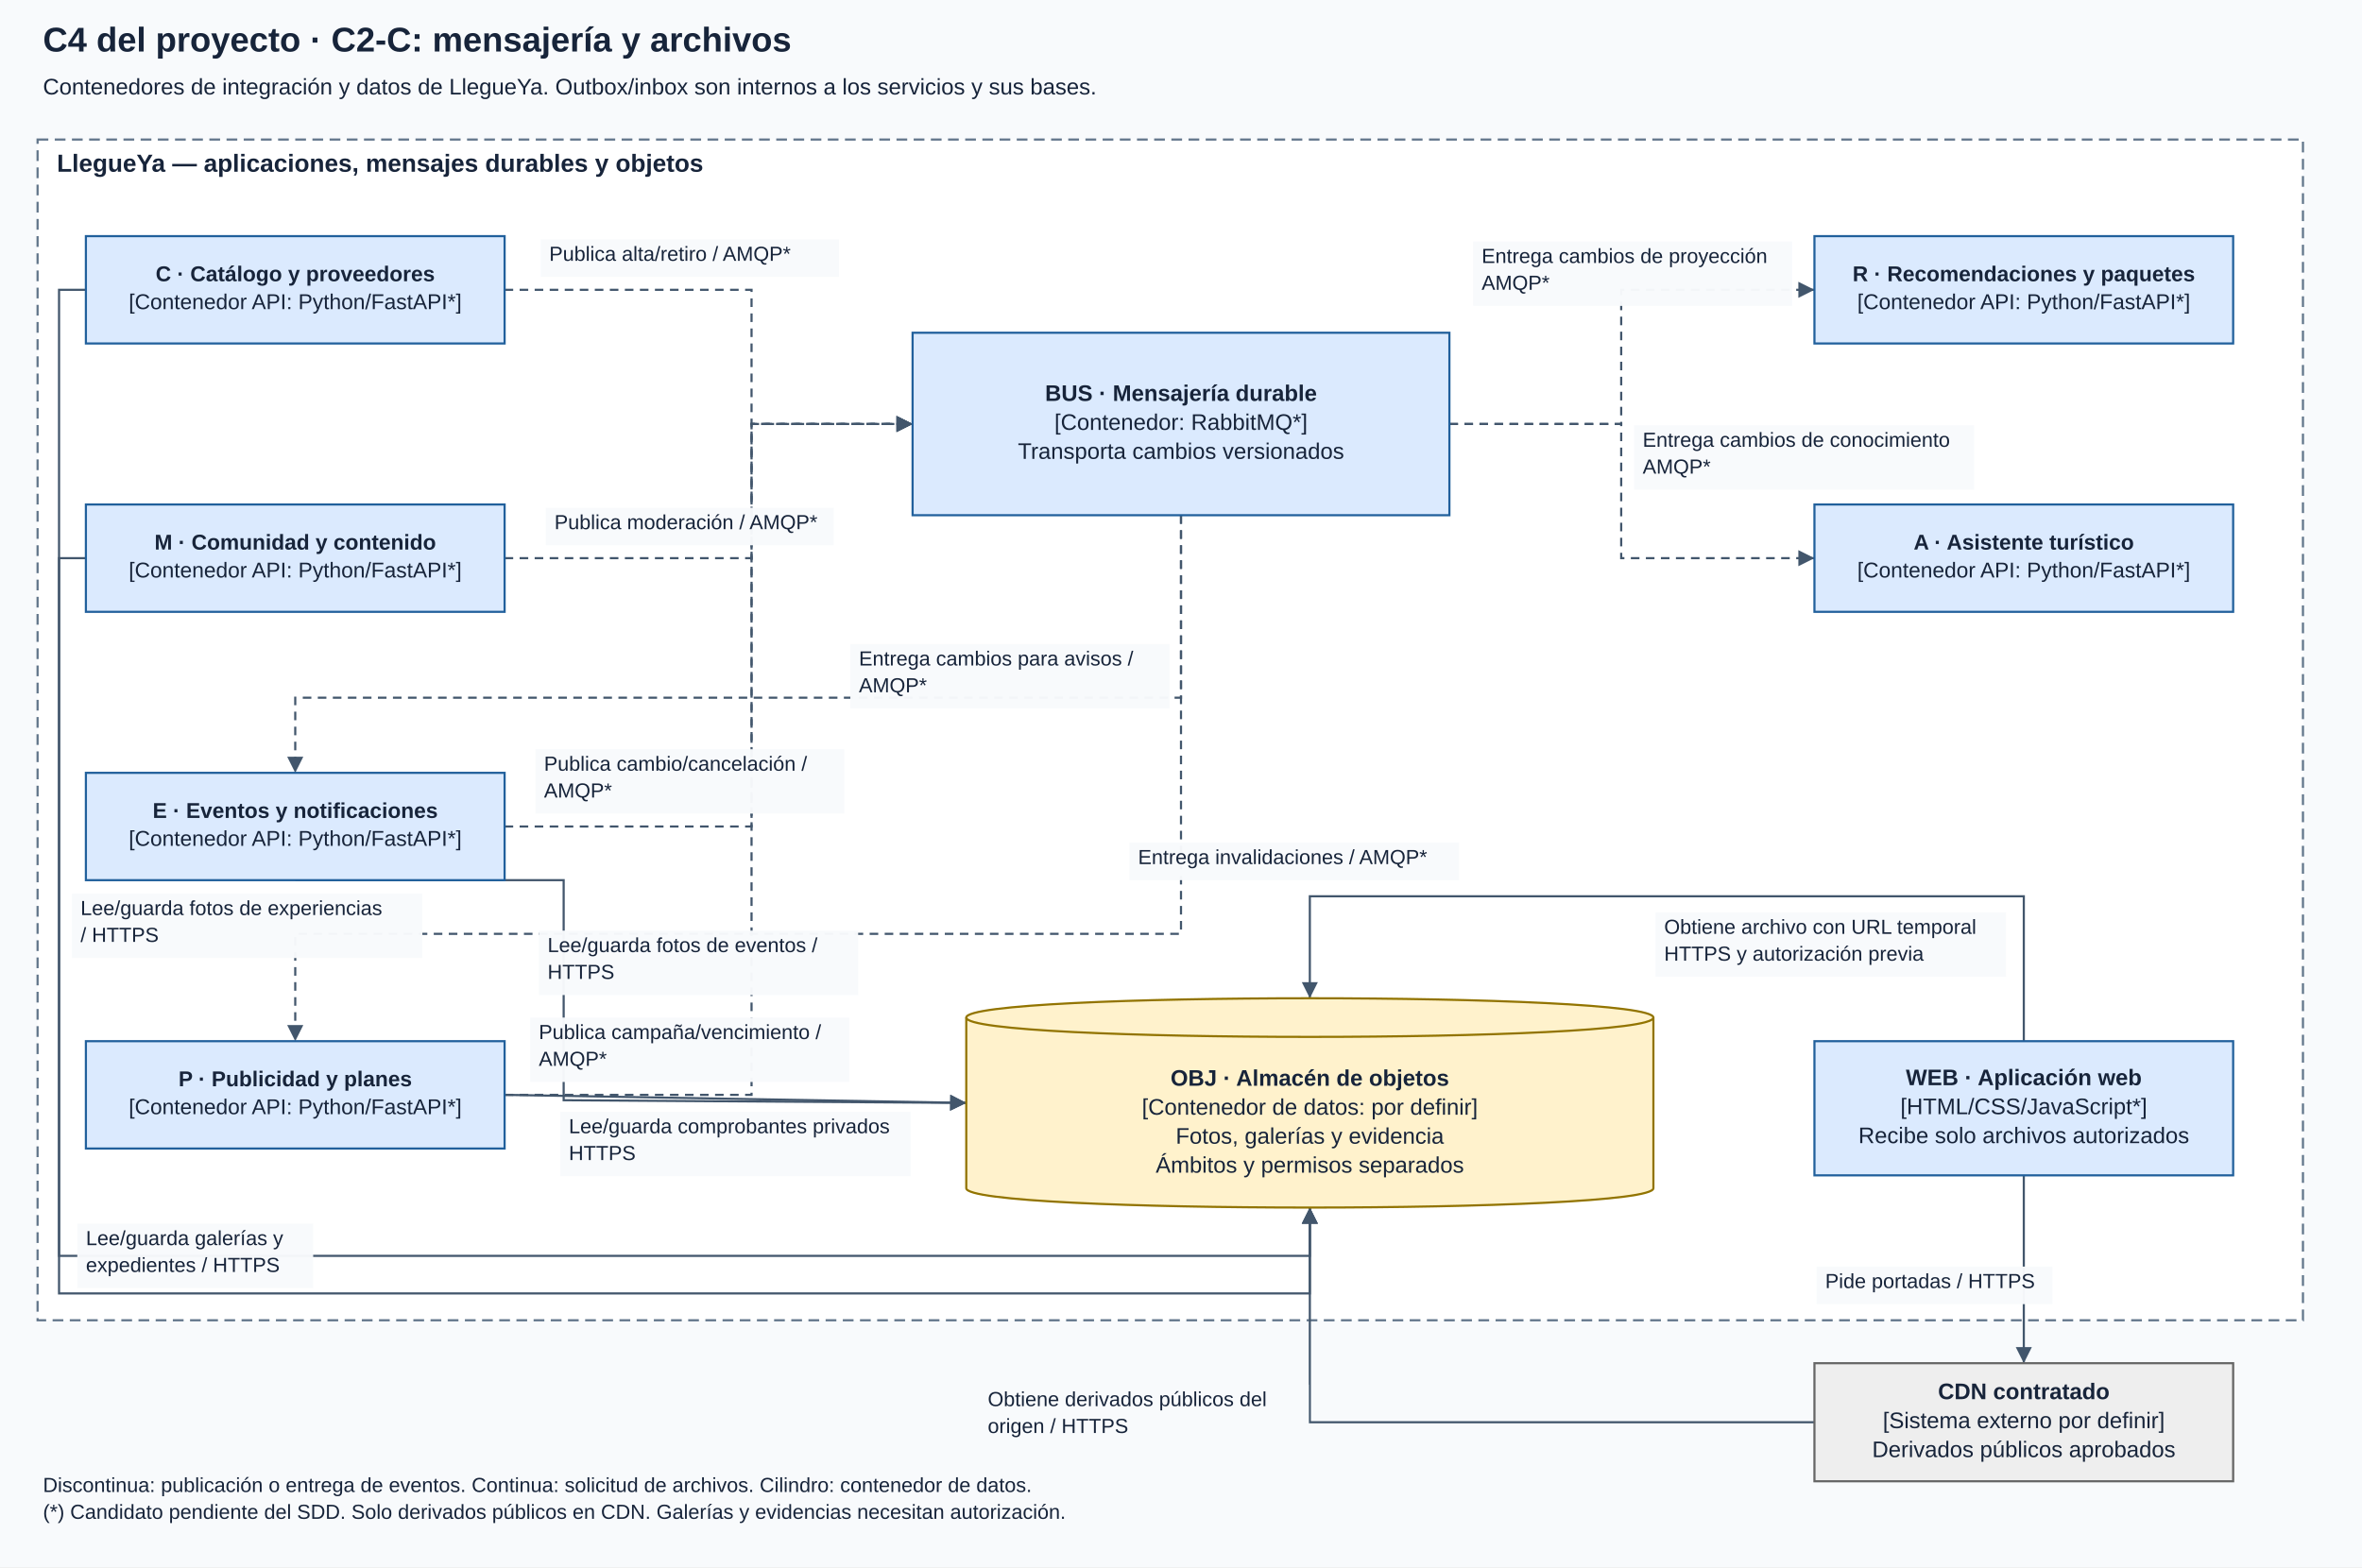
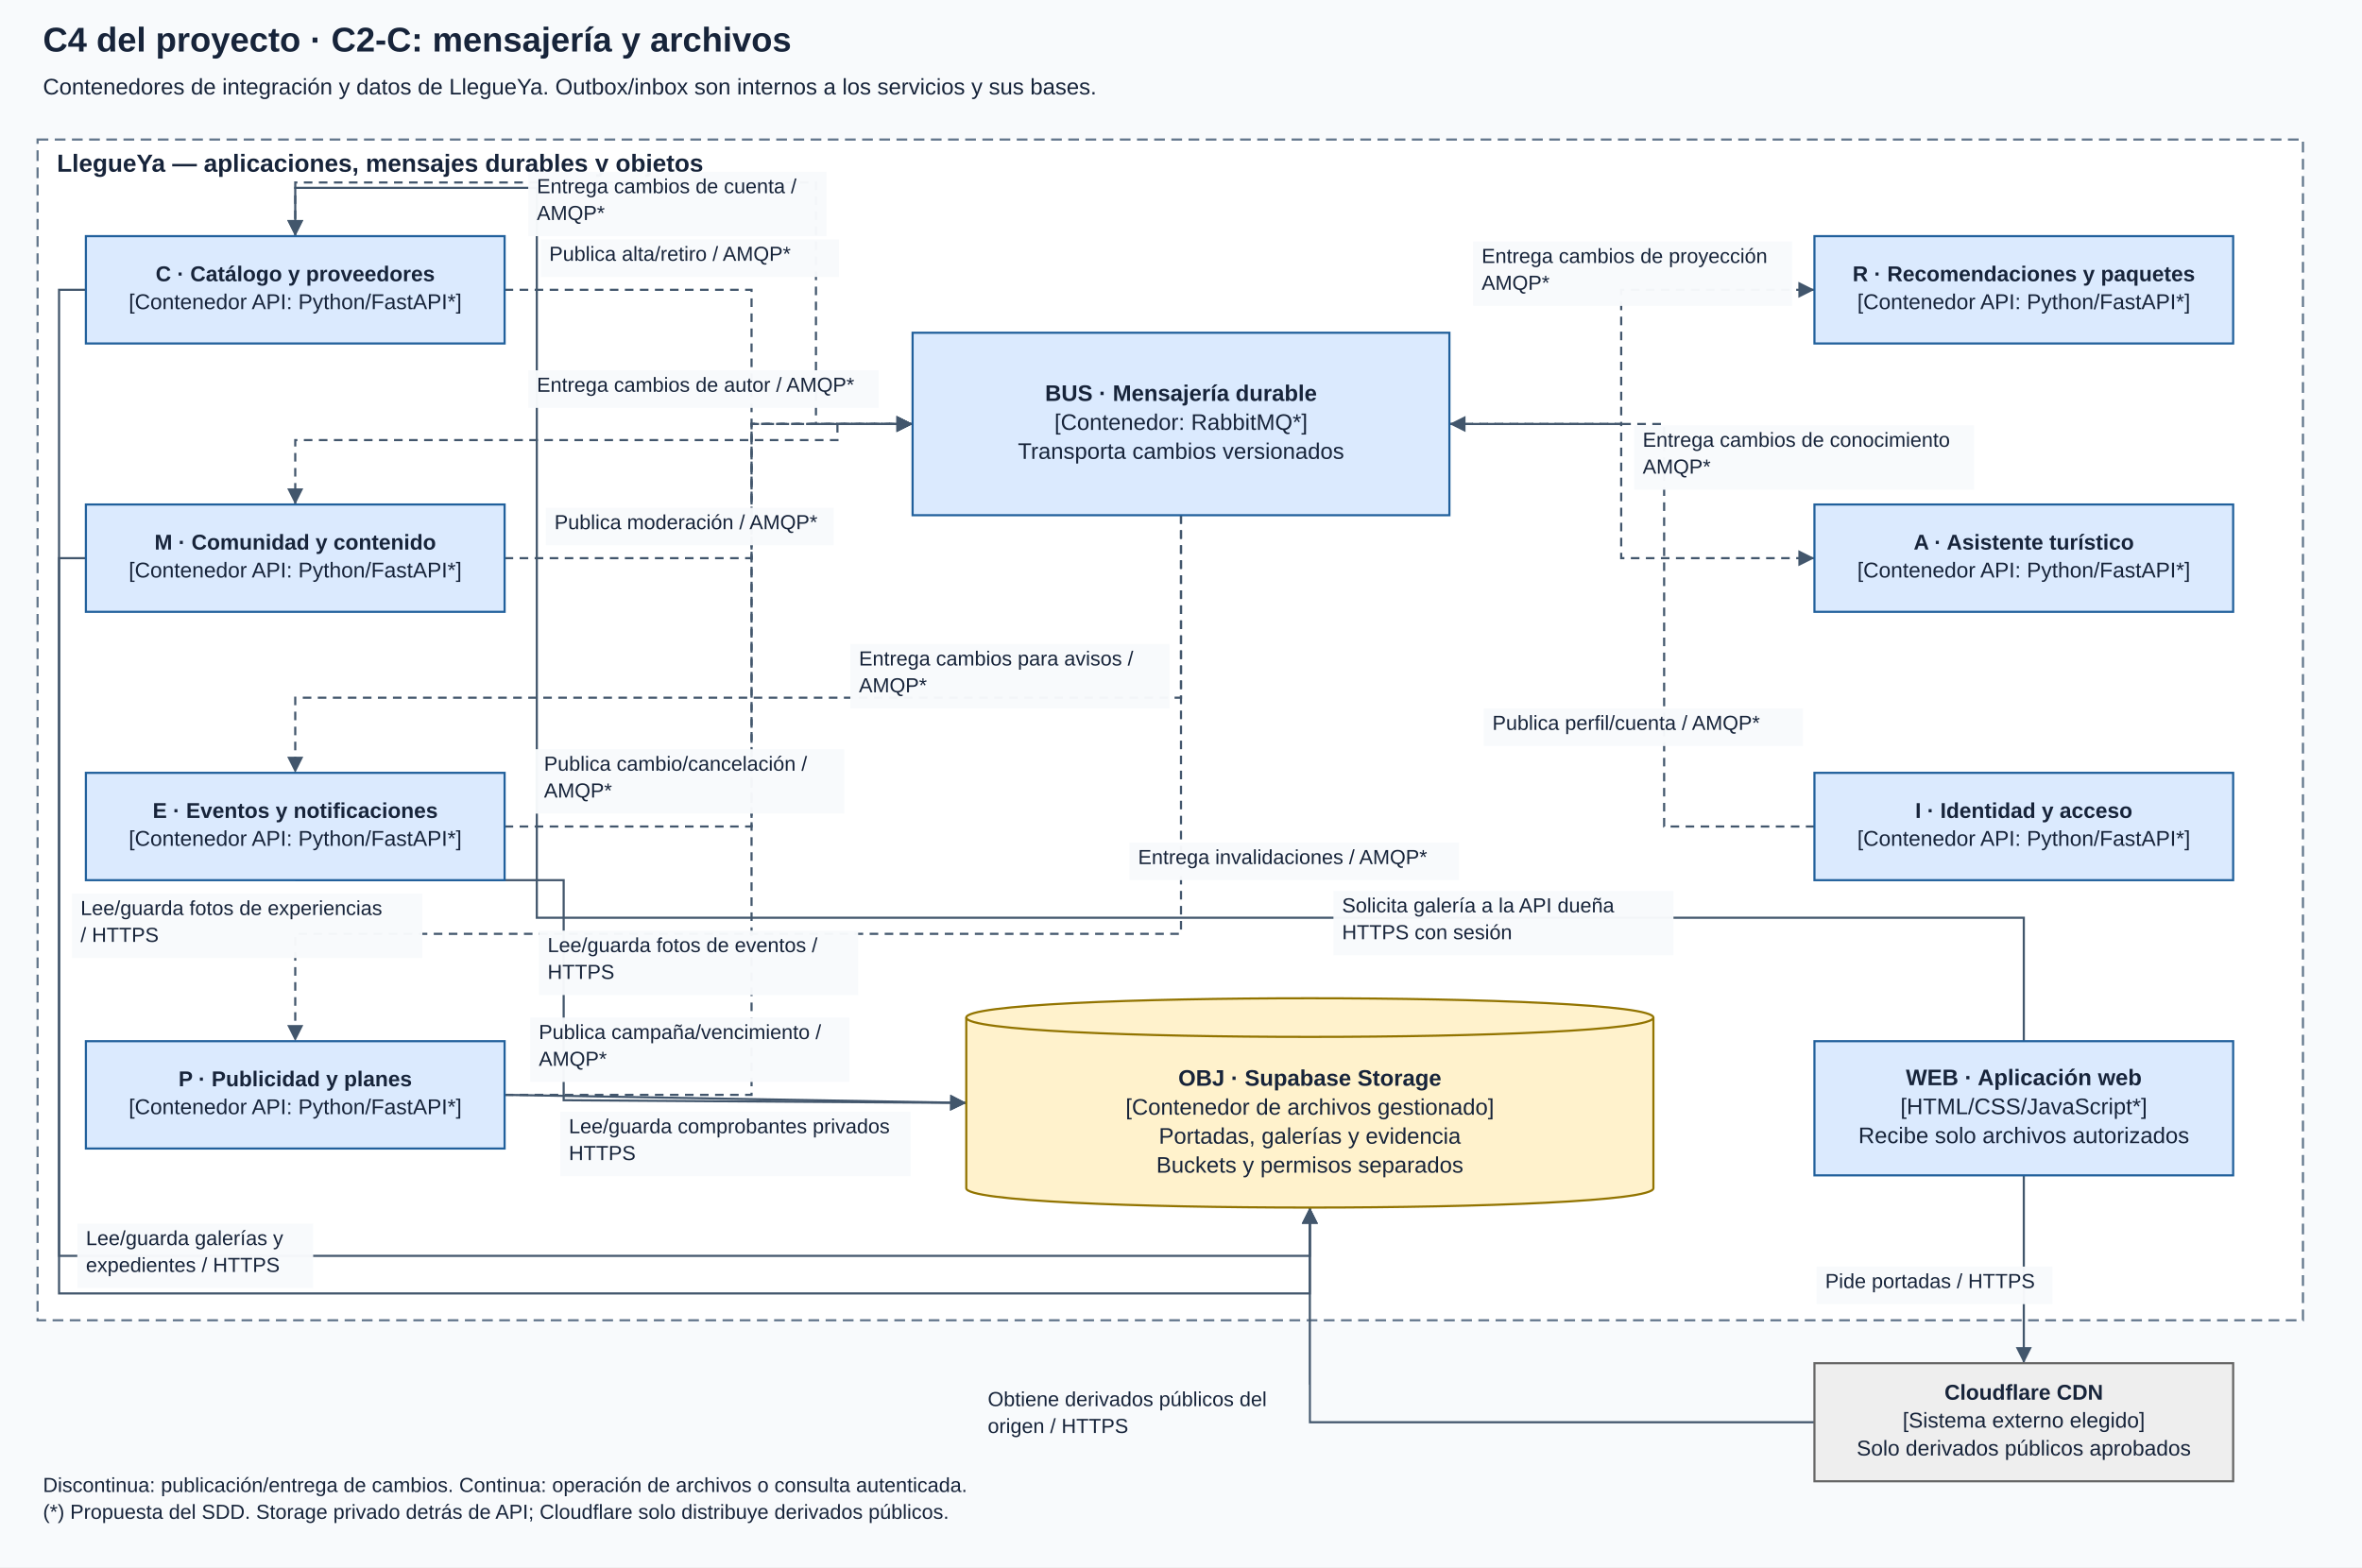
<svg xmlns="http://www.w3.org/2000/svg" width="2200" height="1460" viewBox="0 0 2200 1460" role="img" aria-label="C4 del proyecto · C2-C: mensajería y archivos">
  <defs>
    <marker id="arrow" viewBox="0 0 12 12" refX="11" refY="6" markerWidth="9" markerHeight="9" orient="auto-start-reverse">
      <path d="M1,1 L11,6 L1,11 Z" fill="#42566c" />
    </marker>
    <marker id="realize" viewBox="0 0 14 14" refX="13" refY="7" markerWidth="12" markerHeight="12" orient="auto-start-reverse">
      <path d="M1,1 L13,7 L1,13 Z" fill="white" stroke="#42566c" stroke-width="1.5" />
    </marker>
  </defs>
  <rect width="100%" height="100%" fill="#f8fafc" />
  <g font-family="Arial, sans-serif" fill="#17243a">
    <text x="40" y="48" font-size="32" text-anchor="start" font-weight="bold">C4 del proyecto · C2-C: mensajería y archivos</text>
    <text x="40" y="88" font-size="21" text-anchor="start">Contenedores de integración y datos de LlegueYa. Outbox/inbox son internos a los servicios y sus bases.</text>
    <rect x="35" y="130" width="2110" height="1100" fill="white" stroke="#61758a" stroke-width="2" stroke-dasharray="10 6" />
    <text x="53" y="160" font-size="23" text-anchor="start" font-weight="bold">LlegueYa — aplicaciones, mensajes durables y objetos</text>
    <path d="M470,270.0 L700,270.0 L700,395 L850,395.0" fill="none" stroke="#42566c" stroke-width="2" stroke-dasharray="8 6" marker-end="url(#arrow)" />
    <path d="M470,520.0 L700,520.0 L700,395 L850,395.0" fill="none" stroke="#42566c" stroke-width="2" stroke-dasharray="8 6" marker-end="url(#arrow)" />
    <path d="M470,770.0 L700,770.0 L700,395 L850,395.0" fill="none" stroke="#42566c" stroke-width="2" stroke-dasharray="8 6" marker-end="url(#arrow)" />
    <path d="M470,1020.0 L700,1020.0 L700,395 L850,395.0" fill="none" stroke="#42566c" stroke-width="2" stroke-dasharray="8 6" marker-end="url(#arrow)" />
    <path d="M1350,395.0 L1510,395 L1510,270 L1690,270.0" fill="none" stroke="#42566c" stroke-width="2" stroke-dasharray="8 6" marker-end="url(#arrow)" />
    <path d="M1350,395.0 L1510,395 L1510,520 L1690,520.0" fill="none" stroke="#42566c" stroke-width="2" stroke-dasharray="8 6" marker-end="url(#arrow)" />
    <path d="M1100.0,480 L1100,650 L275,650 L275.0,720" fill="none" stroke="#42566c" stroke-width="2" stroke-dasharray="8 6" marker-end="url(#arrow)" />
    <path d="M1100.0,480 L1100,870 L275,870 L275.0,970" fill="none" stroke="#42566c" stroke-width="2" stroke-dasharray="8 6" marker-end="url(#arrow)" />
    <path d="M80,270.0 L55,270.0 L55,1170 L1220,1170 L1220.0,1125" fill="none" stroke="#42566c" stroke-width="2" marker-end="url(#arrow)" />
    <path d="M80,520.0 L55,520.0 L55,1205 L1220,1205 L1220.0,1125" fill="none" stroke="#42566c" stroke-width="2" marker-end="url(#arrow)" />
    <path d="M275.0,820 L525,820 L525,1025 L900,1027.5" fill="none" stroke="#42566c" stroke-width="2" marker-end="url(#arrow)" />
    <path d="M470,1020.0 L900,1027.5" fill="none" stroke="#42566c" stroke-width="2" marker-end="url(#arrow)" />
-     <path d="M1885.0,970 L1885,835 L1220,835 L1220.0,930" fill="none" stroke="#42566c" stroke-width="2" marker-end="url(#arrow)" />
    <path d="M1885.0,1095 L1885.0,1270" fill="none" stroke="#42566c" stroke-width="2" marker-end="url(#arrow)" />
    <path d="M1690,1325.0 L1220,1325 L1220.0,1125" fill="none" stroke="#42566c" stroke-width="2" marker-end="url(#arrow)" />
+     <path d="M1690,770.0 L1550,770 L1550,395 L1350,395.0" fill="none" stroke="#42566c" stroke-width="2" stroke-dasharray="8 6" marker-end="url(#arrow)" />
+     <path d="M850,395.0 L760,395 L760,170 L275,170 L275.0,220" fill="none" stroke="#42566c" stroke-width="2" stroke-dasharray="8 6" marker-end="url(#arrow)" />
+     <path d="M850,395.0 L780,395 L780,410 L275,410 L275.0,470" fill="none" stroke="#42566c" stroke-width="2" stroke-dasharray="8 6" marker-end="url(#arrow)" />
+     <path d="M1885.0,970 L1885,855 L500,855 L500,175 L275,175 L275.0,220" fill="none" stroke="#42566c" stroke-width="2" marker-end="url(#arrow)" />
    <rect x="80" y="220" width="390" height="100" fill="#dbeafe" stroke="#21609c" stroke-width="2" />
    <text x="275.0" y="262.0" font-size="20" text-anchor="middle" font-weight="bold">C · Catálogo y proveedores</text>
    <text x="275.0" y="288.0" font-size="20" text-anchor="middle">[Contenedor API: Python/FastAPI*]</text>
    <rect x="80" y="470" width="390" height="100" fill="#dbeafe" stroke="#21609c" stroke-width="2" />
    <text x="275.0" y="512.0" font-size="20" text-anchor="middle" font-weight="bold">M · Comunidad y contenido</text>
    <text x="275.0" y="538.0" font-size="20" text-anchor="middle">[Contenedor API: Python/FastAPI*]</text>
    <rect x="80" y="720" width="390" height="100" fill="#dbeafe" stroke="#21609c" stroke-width="2" />
    <text x="275.0" y="762.0" font-size="20" text-anchor="middle" font-weight="bold">E · Eventos y notificaciones</text>
    <text x="275.0" y="788.0" font-size="20" text-anchor="middle">[Contenedor API: Python/FastAPI*]</text>
    <rect x="80" y="970" width="390" height="100" fill="#dbeafe" stroke="#21609c" stroke-width="2" />
    <text x="275.0" y="1012.0" font-size="20" text-anchor="middle" font-weight="bold">P · Publicidad y planes</text>
    <text x="275.0" y="1038.0" font-size="20" text-anchor="middle">[Contenedor API: Python/FastAPI*]</text>
    <rect x="1690" y="220" width="390" height="100" fill="#dbeafe" stroke="#21609c" stroke-width="2" />
    <text x="1885.0" y="262.0" font-size="20" text-anchor="middle" font-weight="bold">R · Recomendaciones y paquetes</text>
    <text x="1885.0" y="288.0" font-size="20" text-anchor="middle">[Contenedor API: Python/FastAPI*]</text>
    <rect x="1690" y="470" width="390" height="100" fill="#dbeafe" stroke="#21609c" stroke-width="2" />
    <text x="1885.0" y="512.0" font-size="20" text-anchor="middle" font-weight="bold">A · Asistente turístico</text>
    <text x="1885.0" y="538.0" font-size="20" text-anchor="middle">[Contenedor API: Python/FastAPI*]</text>
    <rect x="850" y="310" width="500" height="170" fill="#dbeafe" stroke="#21609c" stroke-width="2" />
    <text x="1100.0" y="373.5" font-size="21" text-anchor="middle" font-weight="bold">BUS · Mensajería durable</text>
    <text x="1100.0" y="400.5" font-size="21" text-anchor="middle">[Contenedor: RabbitMQ*]</text>
    <text x="1100.0" y="427.5" font-size="21" text-anchor="middle">Transporta cambios versionados</text>
    <path d="M900,948 C900,924 1540,924 1540,948 L1540,1107 C1540,1131 900,1131 900,1107 Z" fill="#fff2cc" stroke="#927400" stroke-width="2" />
    <path d="M900,948 C900,972 1540,972 1540,948" fill="none" stroke="#927400" stroke-width="2" />
-     <text x="1220.0" y="1011.5" font-size="21" text-anchor="middle" font-weight="bold">OBJ · Almacén de objetos</text>
-     <text x="1220.0" y="1038.5" font-size="21" text-anchor="middle">[Contenedor de datos: por definir]</text>
-     <text x="1220.0" y="1065.5" font-size="21" text-anchor="middle">Fotos, galerías y evidencia</text>
-     <text x="1220.0" y="1092.5" font-size="21" text-anchor="middle">Ámbitos y permisos separados</text>
+     <text x="1220.0" y="1011.5" font-size="21" text-anchor="middle" font-weight="bold">OBJ · Supabase Storage</text>
+     <text x="1220.0" y="1038.5" font-size="21" text-anchor="middle">[Contenedor de archivos gestionado]</text>
+     <text x="1220.0" y="1065.5" font-size="21" text-anchor="middle">Portadas, galerías y evidencia</text>
+     <text x="1220.0" y="1092.5" font-size="21" text-anchor="middle">Buckets y permisos separados</text>
    <rect x="1690" y="970" width="390" height="125" fill="#dbeafe" stroke="#21609c" stroke-width="2" />
    <text x="1885.0" y="1011.0" font-size="21" text-anchor="middle" font-weight="bold">WEB · Aplicación web</text>
    <text x="1885.0" y="1038.0" font-size="21" text-anchor="middle">[HTML/CSS/JavaScript*]</text>
    <text x="1885.0" y="1065.0" font-size="21" text-anchor="middle">Recibe solo archivos autorizados</text>
    <rect x="1690" y="1270" width="390" height="110" fill="#eeeeee" stroke="#666666" stroke-width="2" />
-     <text x="1885.0" y="1303.5" font-size="21" text-anchor="middle" font-weight="bold">CDN contratado</text>
-     <text x="1885.0" y="1330.5" font-size="21" text-anchor="middle">[Sistema externo por definir]</text>
-     <text x="1885.0" y="1357.5" font-size="21" text-anchor="middle">Derivados públicos aprobados</text>
+     <text x="1885.0" y="1304.0" font-size="20" text-anchor="middle" font-weight="bold">Cloudflare CDN</text>
+     <text x="1885.0" y="1330.0" font-size="20" text-anchor="middle">[Sistema externo elegido]</text>
+     <text x="1885.0" y="1356.0" font-size="20" text-anchor="middle">Solo derivados públicos aprobados</text>
+     <rect x="1690" y="720" width="390" height="100" fill="#dbeafe" stroke="#21609c" stroke-width="2" />
+     <text x="1885.0" y="762.0" font-size="20" text-anchor="middle" font-weight="bold">I · Identidad y acceso</text>
+     <text x="1885.0" y="788.0" font-size="20" text-anchor="middle">[Contenedor API: Python/FastAPI*]</text>
    <rect x="503.55" y="223.0" width="277.9" height="35" fill="#f8fafc" opacity="0.97" />
    <text x="511.55" y="243.0" font-size="19" text-anchor="start">Publica alta/retiro / AMQP*</text>
    <rect x="508.4" y="473.0" width="268.2" height="35" fill="#f8fafc" opacity="0.97" />
    <text x="516.4" y="493.0" font-size="19" text-anchor="start">Publica moderación / AMQP*</text>
    <rect x="498.7" y="698.0" width="287.6" height="60" fill="#f8fafc" opacity="0.97" />
    <text x="506.7" y="718.0" font-size="19" text-anchor="start">Publica cambio/cancelación /</text>
    <text x="506.7" y="743.0" font-size="19" text-anchor="start">AMQP*</text>
    <rect x="493.85" y="948.0" width="297.3" height="60" fill="#f8fafc" opacity="0.97" />
    <text x="501.85" y="968.0" font-size="19" text-anchor="start">Publica campaña/vencimiento /</text>
    <text x="501.85" y="993.0" font-size="19" text-anchor="start">AMQP*</text>
    <rect x="1372" y="225" width="297.3" height="60" fill="#f8fafc" opacity="0.97" />
    <text x="1380" y="245" font-size="19" text-anchor="start">Entrega cambios de proyección</text>
    <text x="1380" y="270" font-size="19" text-anchor="start">AMQP*</text>
    <rect x="1522.0" y="396.25" width="316.7" height="60" fill="#f8fafc" opacity="0.97" />
    <text x="1530.0" y="416.25" font-size="19" text-anchor="start">Entrega cambios de conocimiento</text>
    <text x="1530.0" y="441.25" font-size="19" text-anchor="start">AMQP*</text>
    <rect x="792" y="600" width="297.3" height="60" fill="#f8fafc" opacity="0.97" />
    <text x="800" y="620" font-size="19" text-anchor="start">Entrega cambios para avisos /</text>
    <text x="800" y="645" font-size="19" text-anchor="start">AMQP*</text>
    <rect x="1052" y="785" width="307.0" height="35" fill="#f8fafc" opacity="0.97" />
    <text x="1060" y="805" font-size="19" text-anchor="start">Entrega invalidaciones / AMQP*</text>
    <rect x="72" y="1140" width="219.7" height="60" fill="#f8fafc" opacity="0.97" />
    <text x="80" y="1160" font-size="19" text-anchor="start">Lee/guarda galerías y</text>
    <text x="80" y="1185" font-size="19" text-anchor="start">expedientes / HTTPS</text>
    <rect x="67.0" y="832.5" width="326.4" height="60" fill="#f8fafc" opacity="0.97" />
    <text x="75.0" y="852.5" font-size="19" text-anchor="start">Lee/guarda fotos de experiencias</text>
    <text x="75.0" y="877.5" font-size="19" text-anchor="start">/ HTTPS</text>
    <rect x="502" y="867" width="297.3" height="60" fill="#f8fafc" opacity="0.97" />
    <text x="510" y="887" font-size="19" text-anchor="start">Lee/guarda fotos de eventos /</text>
    <text x="510" y="912" font-size="19" text-anchor="start">HTTPS</text>
    <rect x="521.8" y="1035.75" width="326.4" height="60" fill="#f8fafc" opacity="0.97" />
    <text x="529.8" y="1055.75" font-size="19" text-anchor="start">Lee/guarda comprobantes privados</text>
    <text x="529.8" y="1080.75" font-size="19" text-anchor="start">HTTPS</text>
-     <rect x="1542" y="850" width="326.4" height="60" fill="#f8fafc" opacity="0.97" />
-     <text x="1550" y="870" font-size="19" text-anchor="start">Obtiene archivo con URL temporal</text>
-     <text x="1550" y="895" font-size="19" text-anchor="start">HTTPS y autorización previa</text>
    <rect x="1692" y="1180" width="219.7" height="35" fill="#f8fafc" opacity="0.97" />
    <text x="1700" y="1200" font-size="19" text-anchor="start">Pide portadas / HTTPS</text>
    <rect x="912" y="1290" width="307.0" height="60" fill="#f8fafc" opacity="0.97" />
    <text x="920" y="1310" font-size="19" text-anchor="start">Obtiene derivados públicos del</text>
    <text x="920" y="1335" font-size="19" text-anchor="start">origen / HTTPS</text>
-     <text x="40" y="1390" font-size="19" text-anchor="start">Discontinua: publicación o entrega de eventos. Continua: solicitud de archivos. Cilindro: contenedor de datos.</text>
-     <text x="40" y="1415" font-size="19" text-anchor="start">(*) Candidato pendiente del SDD. Solo derivados públicos en CDN. Galerías y evidencias necesitan autorización.</text>
+     <rect x="1382" y="660" width="297.3" height="35" fill="#f8fafc" opacity="0.97" />
+     <text x="1390" y="680" font-size="19" text-anchor="start">Publica perfil/cuenta / AMQP*</text>
+     <rect x="492" y="160" width="277.9" height="60" fill="#f8fafc" opacity="0.97" />
+     <text x="500" y="180" font-size="19" text-anchor="start">Entrega cambios de cuenta /</text>
+     <text x="500" y="205" font-size="19" text-anchor="start">AMQP*</text>
+     <rect x="492" y="345" width="326.4" height="35" fill="#f8fafc" opacity="0.97" />
+     <text x="500" y="365" font-size="19" text-anchor="start">Entrega cambios de autor / AMQP*</text>
+     <rect x="1242" y="830" width="316.7" height="60" fill="#f8fafc" opacity="0.97" />
+     <text x="1250" y="850" font-size="19" text-anchor="start">Solicita galería a la API dueña</text>
+     <text x="1250" y="875" font-size="19" text-anchor="start">HTTPS con sesión</text>
+     <text x="40" y="1390" font-size="19" text-anchor="start">Discontinua: publicación/entrega de cambios. Continua: operación de archivos o consulta autenticada.</text>
+     <text x="40" y="1415" font-size="19" text-anchor="start">(*) Propuesta del SDD. Storage privado detrás de API; Cloudflare solo distribuye derivados públicos.</text>
  </g>
</svg>
